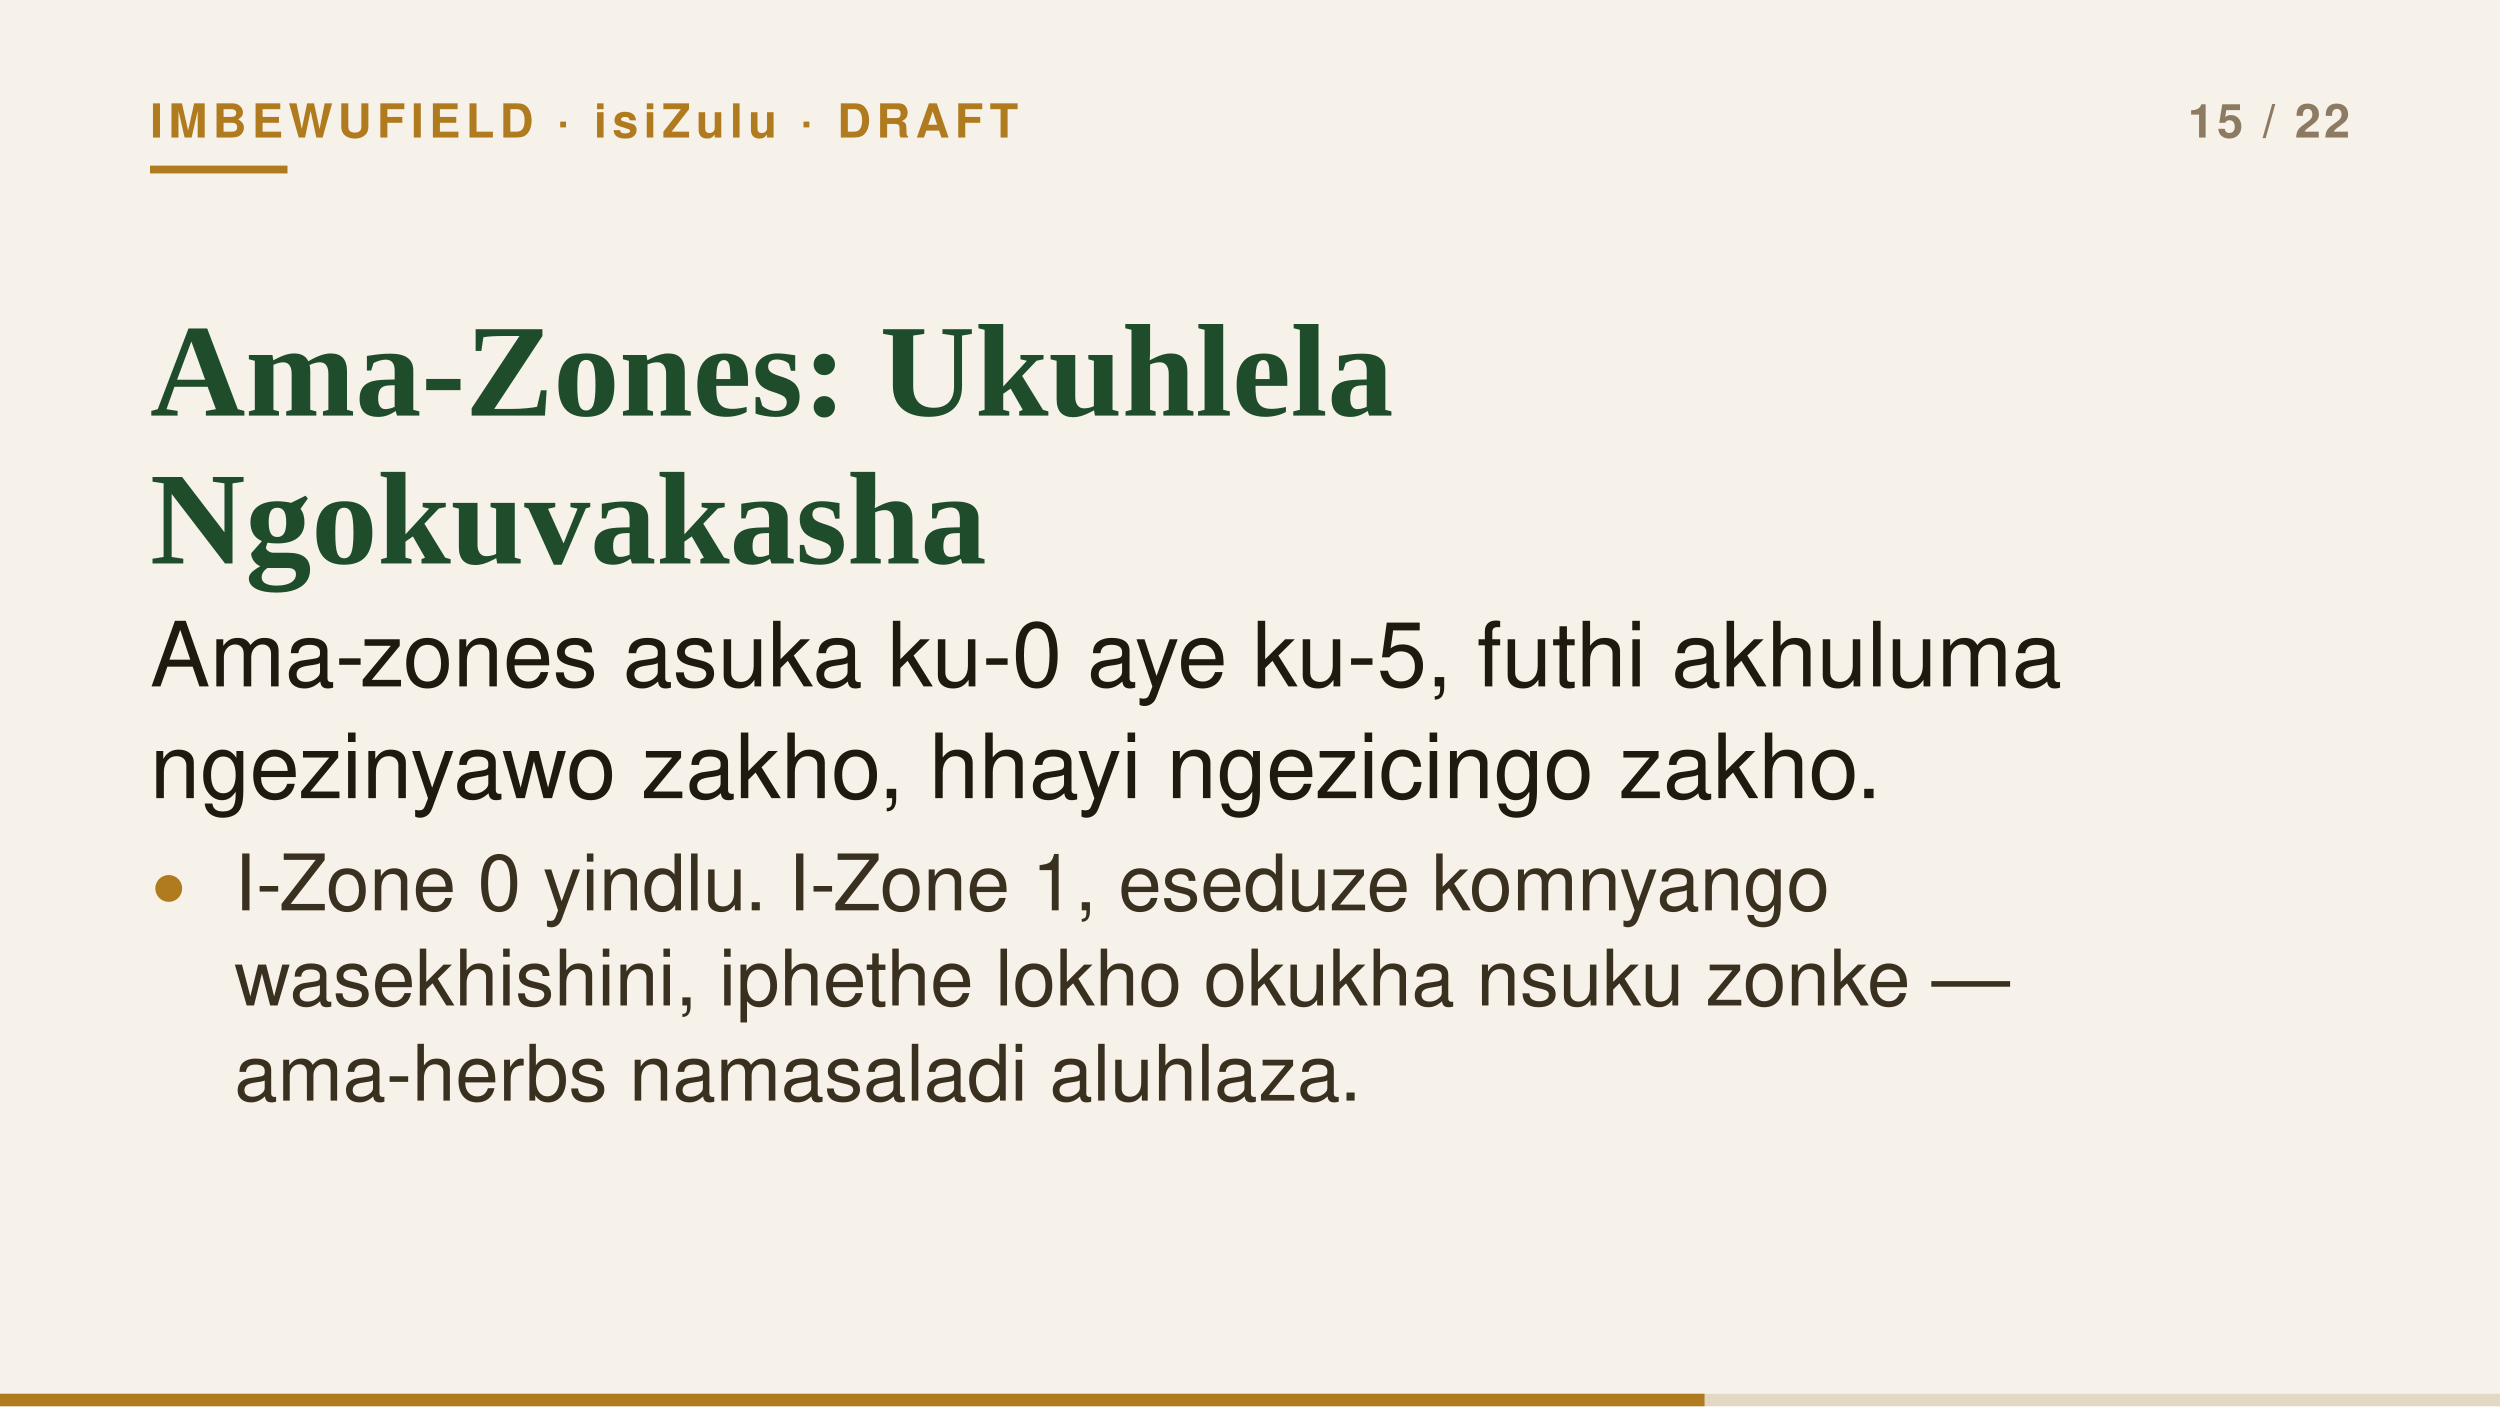
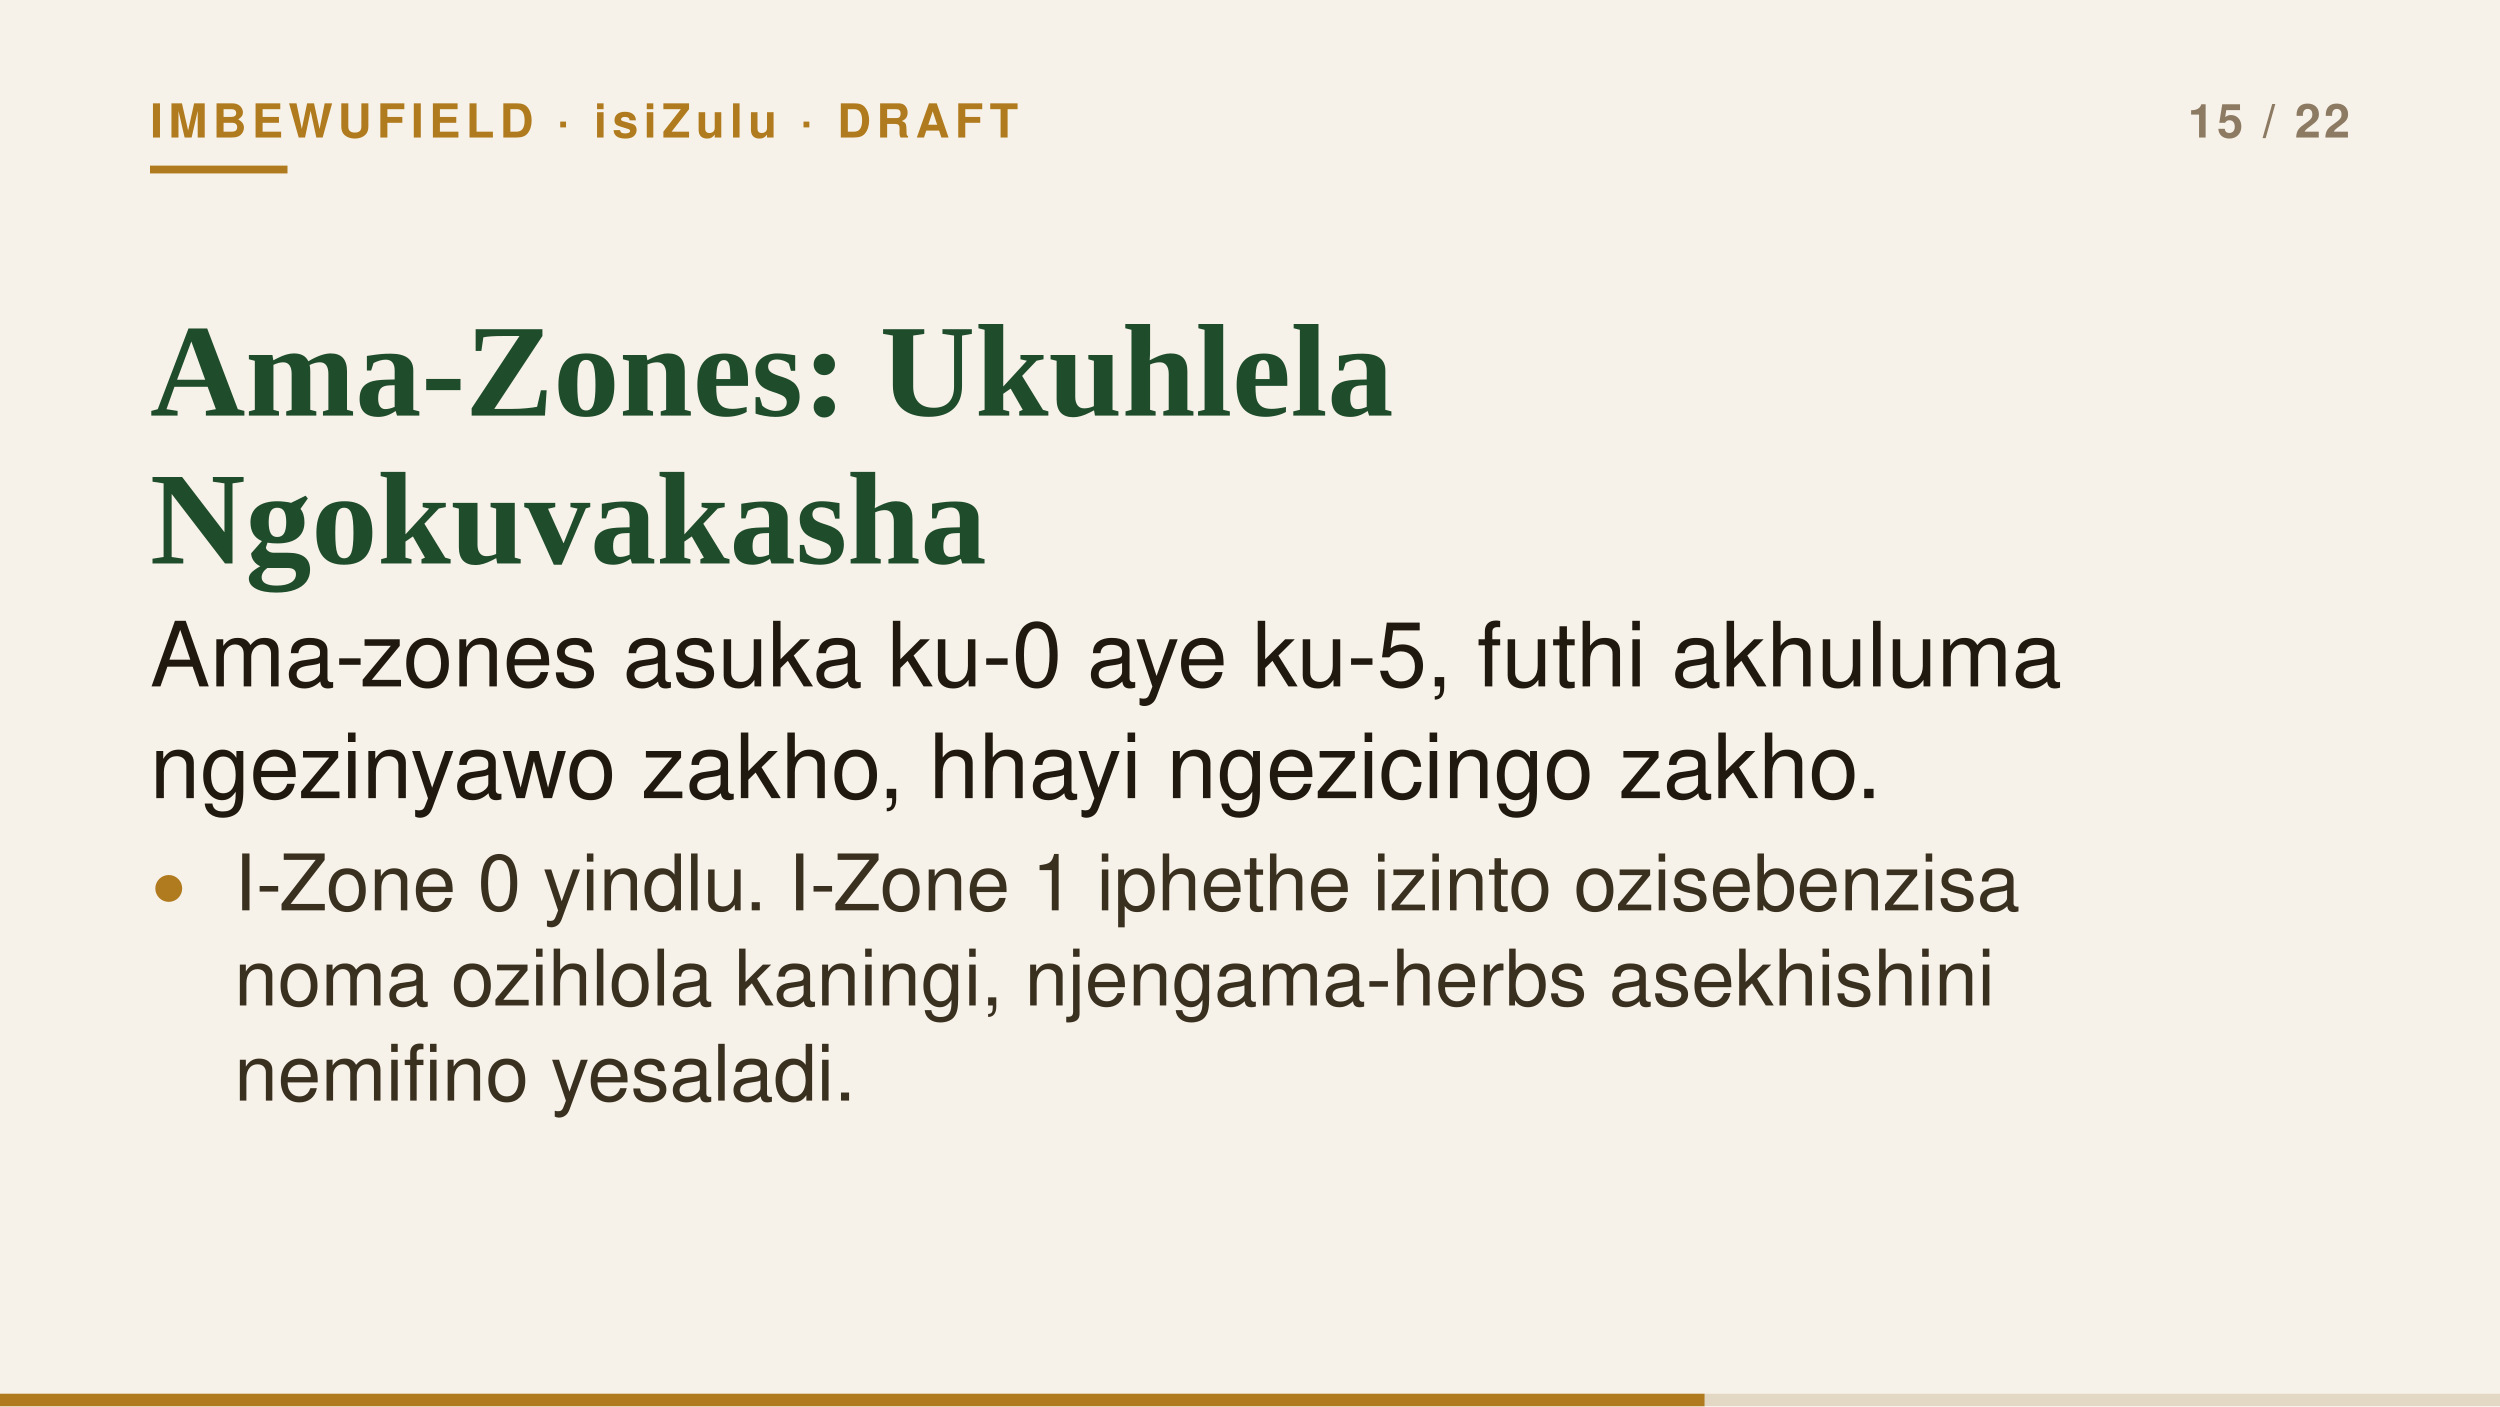
<svg xmlns="http://www.w3.org/2000/svg" viewBox="0 0 1600 900" width="1600" height="900">
  <style>.eye{font:700 30px 'Helvetica Neue',Helvetica,Arial,'Liberation Sans',sans-serif;letter-spacing:3.4px}.num{text-anchor:end;letter-spacing:2px}.hero{font:700 132px Georgia,'Iowan Old Style','Times New Roman',serif}.tag{font:italic 400 58px Georgia,'Iowan Old Style','Times New Roman',serif}.title{font-family:Georgia,'Iowan Old Style','Times New Roman',serif;font-weight:700}.lead{font-family:'Helvetica Neue',Helvetica,Arial,'Liberation Sans',sans-serif;font-weight:400}.point{font-family:'Helvetica Neue',Helvetica,Arial,'Liberation Sans',sans-serif;font-weight:400}.q{font:italic 400 46px Georgia,'Iowan Old Style','Times New Roman',serif}</style>
  <rect width="1600" height="900" fill="#F7F2E9" />
  <text class="eye" font-size="30" x="96" y="88" fill="#B07A1E">IMBEWUFIELD · isiZulu · DRAFT</text>
  <text class="eye num" x="1504" y="88" fill="#8C7A62">15 / 22</text>
  <rect x="96" y="106" width="88" height="5" fill="#B07A1E" />
  <text class="title" font-size="84.5" fill="#1F4D2B">
    <tspan x="96" y="266">Ama-Zones: Ukuhlela</tspan>
    <tspan x="96" y="360.6">Ngokuvakasha</tspan>
  </text>
  <text class="lead" font-size="57.6" fill="#20190F">
    <tspan x="96" y="439.3">Ama-zones asuka ku-0 aye ku-5, futhi akhuluma</tspan>
    <tspan x="96" y="510.8">ngezinyawo zakho, hhayi ngezicingo zakho.</tspan>
  </text>
  <circle cx="108" cy="568.6" r="8.6" fill="#B07A1E" />
  <text class="point" font-size="49.9" fill="#3A3020">
-     <tspan x="150" y="582.6">I-Zone 0 yindlu. I-Zone 1, eseduze komnyango</tspan>
-     <tspan x="150" y="643.5">wasekhishini, iphethe lokho okukha nsuku zonke —</tspan>
-     <tspan x="150" y="704.4">ama-herbs namasaladi aluhlaza.</tspan>
+     <tspan x="150" y="582.6">I-Zone 0 yindlu. I-Zone 1 iphethe izinto ozisebenzisa</tspan>
+     <tspan x="150" y="643.5">noma ozihlola kaningi, njengama-herbs asekhishini</tspan>
+     <tspan x="150" y="704.4">nemifino yesaladi.</tspan>
  </text>
  <rect x="0" y="892" width="1600" height="8" fill="#E2D8C4" />
  <rect x="0" y="892" width="1090.9" height="8" fill="#B07A1E" />
</svg>
